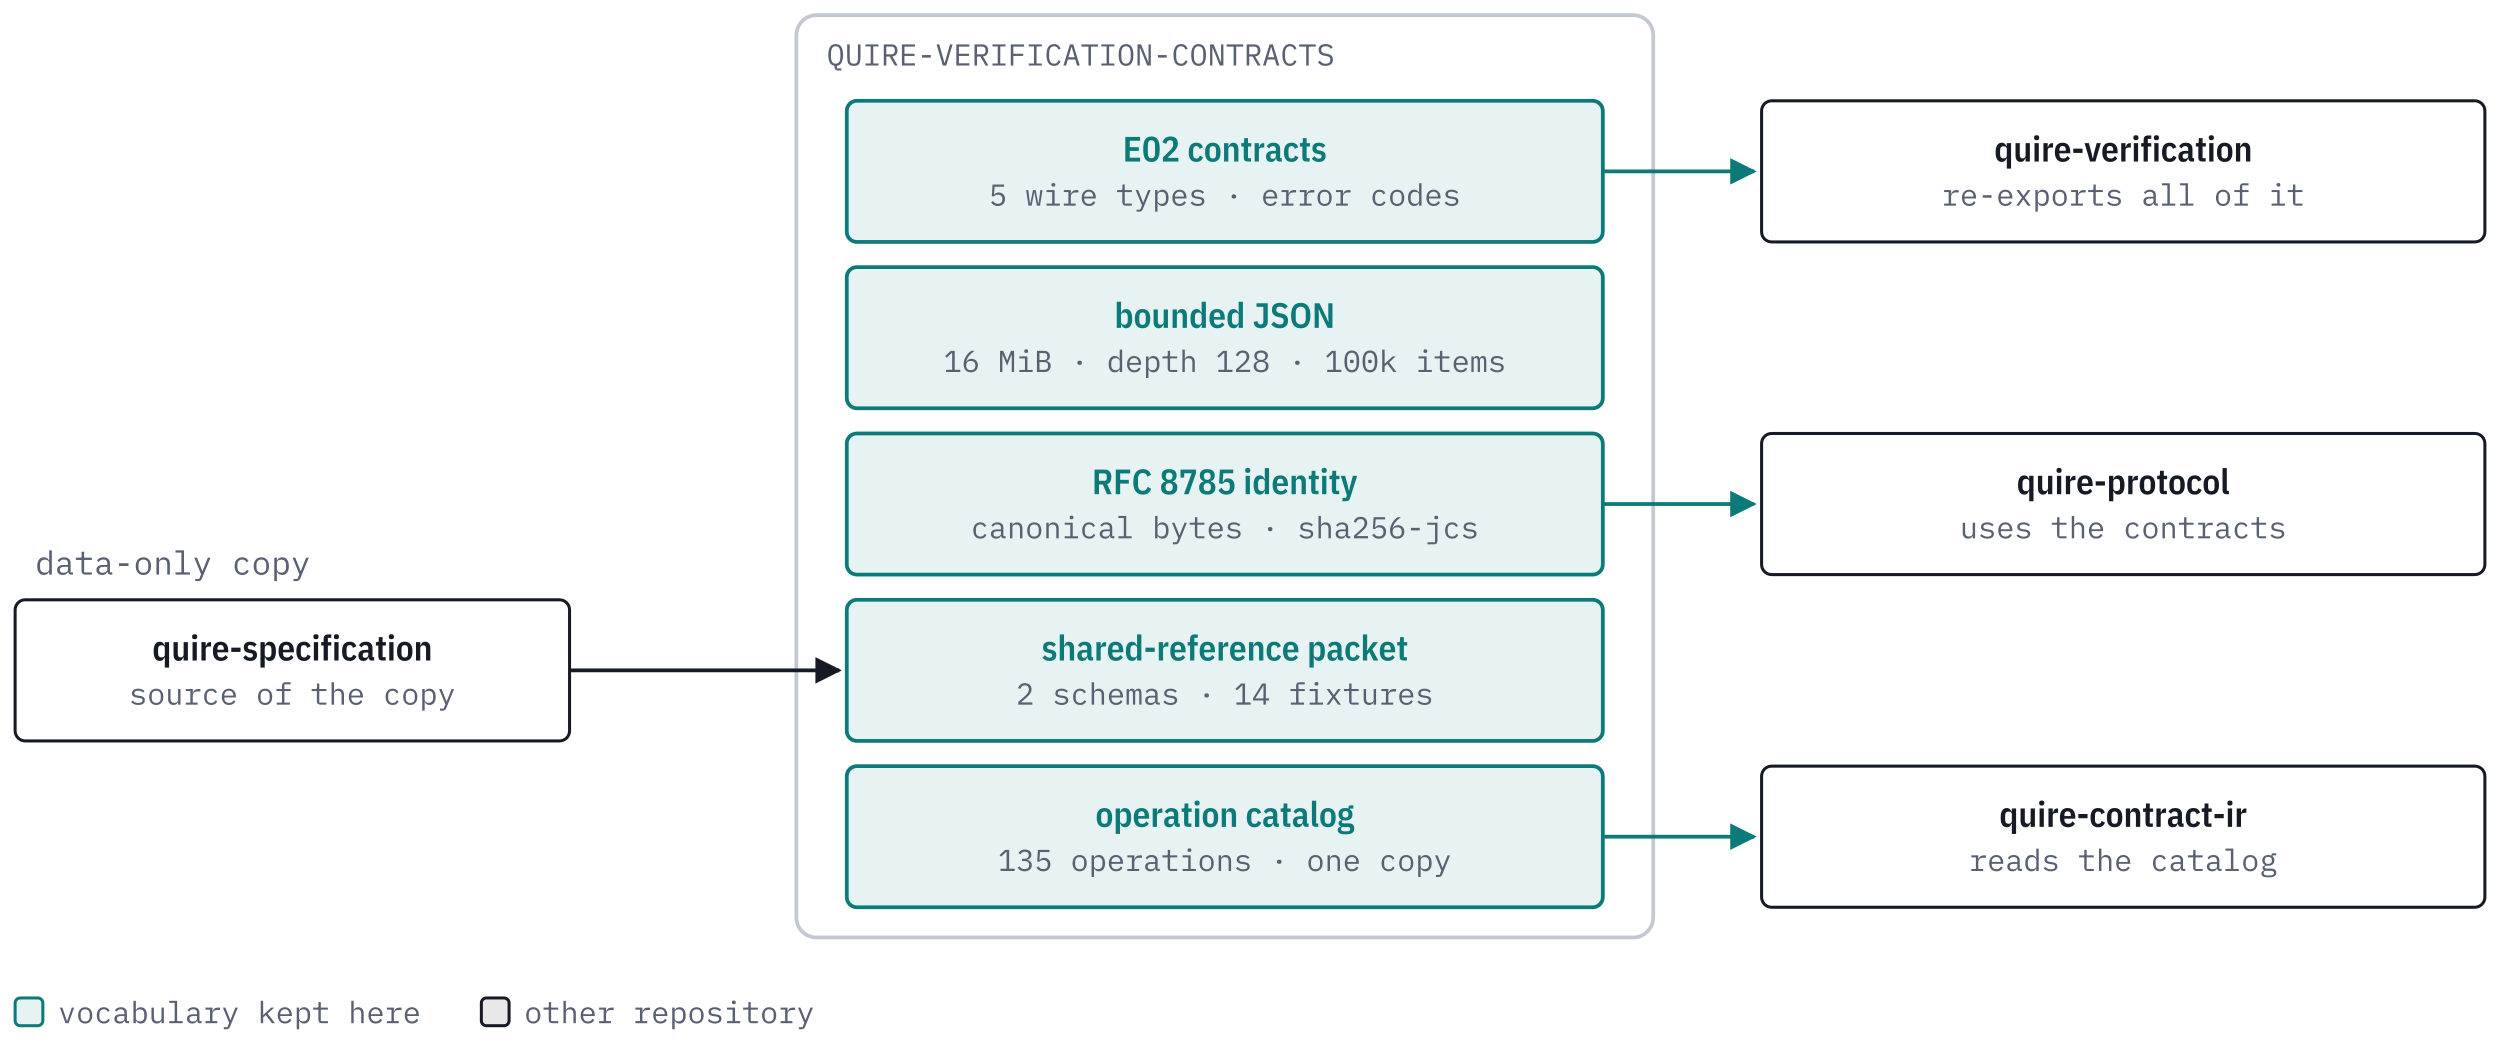
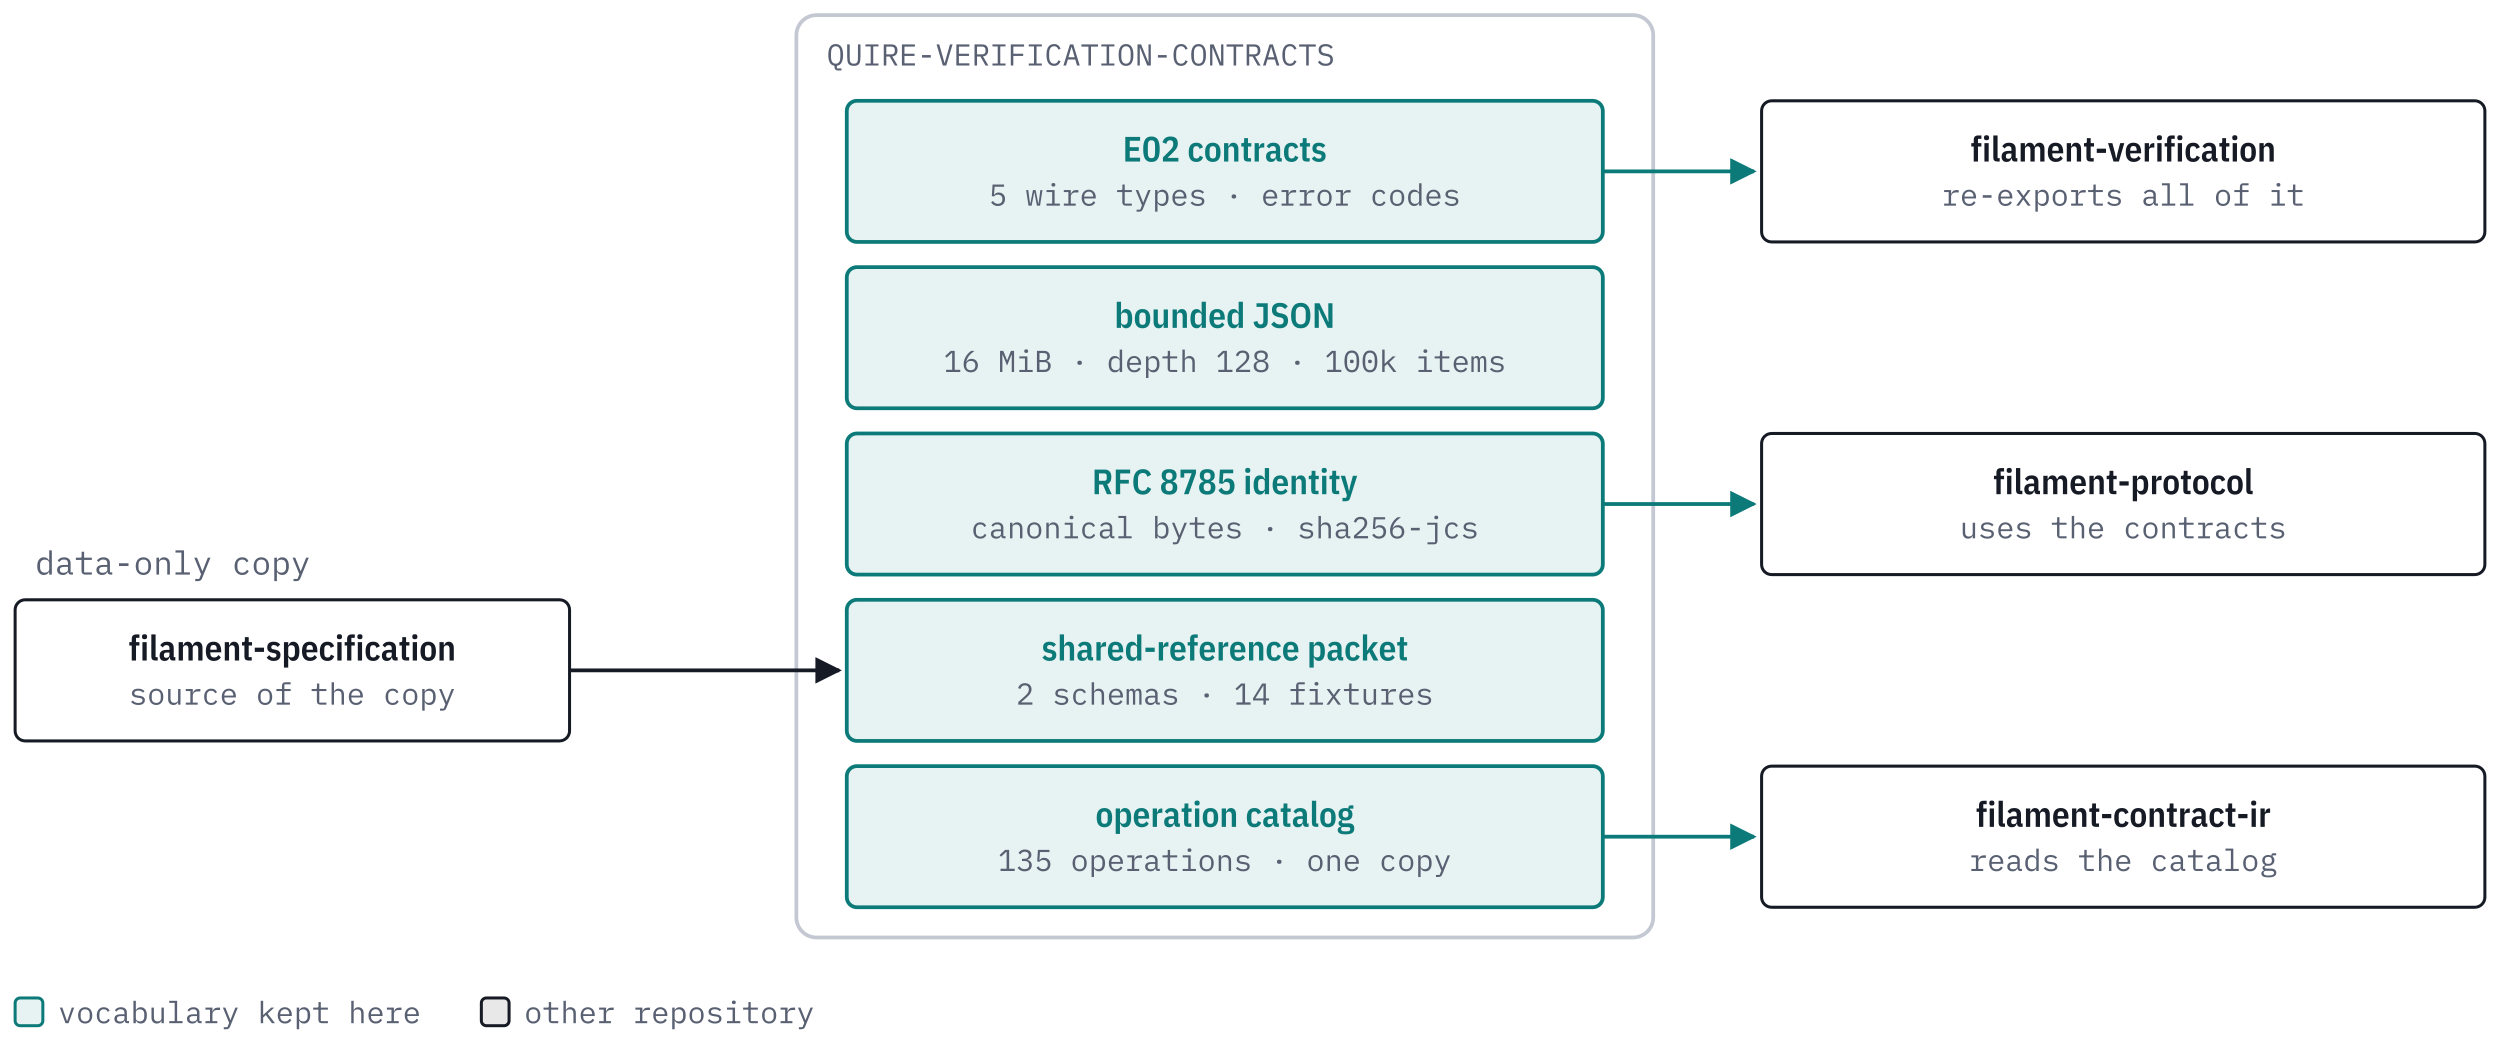
- <svg xmlns="http://www.w3.org/2000/svg" width="992" height="418" viewBox="-6 -6 992 418" role="img" aria-label="quire-verification-contracts owns five shared vocabularies: the five public verification contracts with their error codes, bounded JSON intake, RFC 8785 identity, the shared-reference packet and the checked-operation catalog. The quire-verification re-exports all of it, quire-protocol uses the contracts directly, quire-contract-ir reads the catalog, and the packet is a temporary copy from quire-specification.">
+ <svg xmlns="http://www.w3.org/2000/svg" width="992" height="418" viewBox="-6 -6 992 418" role="img" aria-label="filament-verification-contracts owns five shared vocabularies: the five public verification contracts with their error codes, bounded JSON intake, RFC 8785 identity, the shared-reference packet and the checked-operation catalog. The filament-verification re-exports all of it, filament-protocol uses the contracts directly, filament-contract-ir reads the catalog, and the packet is a temporary copy from filament-specification.">
  <defs>
    <path id="mono_A" d="M481 0 422 199H177L118 0H31L245 698H356L570 0ZM304 609H295L197 272H402Z" />
    <path id="mono_B" d="M88 698H325Q415 698 466 649Q517 600 517 518Q517 455 486 419Q456 383 408 368V365Q467 351 505 312Q543 274 543 201Q543 159 529 122Q515 85 490 58Q464 31 430 16Q395 0 355 0H88ZM330 73Q388 73 421 99Q454 125 454 179V220Q454 273 421 300Q388 326 330 326H172V73ZM316 395Q369 395 399 418Q429 442 429 490V529Q429 577 399 601Q369 625 316 625H172V395Z" />
    <path id="mono_C" d="M323 -12Q195 -12 132 81Q70 174 70 349Q70 524 132 617Q195 710 323 710Q371 710 406 697Q441 684 466 662Q491 640 508 612Q525 585 538 557L466 524Q457 547 445 568Q433 588 416 604Q400 619 378 628Q355 637 323 637Q240 637 200 574Q159 511 159 406V292Q159 187 200 124Q240 61 323 61Q355 61 378 70Q400 79 416 94Q433 110 445 130Q457 151 466 174L538 141Q525 112 508 85Q491 58 466 36Q441 14 406 1Q371 -12 323 -12Z" />
    <path id="mono_E" d="M90 0V698H520V625H174V390H508V317H174V73H520V0Z" />
    <path id="mono_F" d="M90 0V698H530V625H174V390H500V317H174V0Z" />
    <path id="mono_I" d="M84 0V67H258V631H84V698H516V631H342V67H516V0Z" />
    <path id="mono_M" d="M455 350V571H447L300 212L153 571H145V350V0H68V698H176L299 390H305L428 698H532V0H455Z" />
    <path id="mono_N" d="M163 588H156V0H80V698H199L437 110H444V698H520V0H401Z" />
    <path id="mono_O" d="M300 -12Q236 -12 190 12Q144 37 114 83Q84 129 70 196Q56 263 56 349Q56 434 70 502Q84 569 114 615Q144 661 190 686Q236 710 300 710Q364 710 410 686Q456 661 486 615Q516 569 530 502Q544 434 544 349Q544 263 530 196Q516 129 486 83Q456 37 410 12Q364 -12 300 -12ZM300 61Q342 61 371 78Q400 94 419 124Q438 154 446 196Q455 239 455 292V406Q455 458 446 501Q438 544 419 574Q400 604 371 620Q342 637 300 637Q258 637 229 620Q200 604 181 574Q162 544 154 501Q145 458 145 406V292Q145 239 154 196Q162 154 181 124Q200 94 229 78Q258 61 300 61Z" />
    <path id="mono_Q" d="M491 -164H374Q315 -164 288 -131Q260 -98 260 -46V-9Q207 -2 168 26Q130 53 105 98Q80 144 68 208Q56 271 56 349Q56 434 70 502Q84 569 114 615Q144 661 190 686Q236 710 300 710Q364 710 410 686Q456 661 486 615Q516 569 530 502Q544 434 544 349Q544 192 495 98Q446 5 340 -9V-96H491ZM300 61Q342 61 371 78Q400 94 419 124Q438 154 446 196Q455 239 455 292V406Q455 458 446 501Q438 544 419 574Q400 604 371 620Q342 637 300 637Q258 637 229 620Q200 604 181 574Q162 544 154 501Q145 458 145 406V292Q145 239 154 196Q162 154 181 124Q200 94 229 78Q258 61 300 61Z" />
    <path id="mono_R" d="M174 0H90V698H344Q441 698 492 645Q543 592 543 497Q543 412 499 361Q455 310 371 302L549 0H455L285 298H174ZM342 369Q395 369 424 396Q454 422 454 471V523Q454 572 424 598Q395 625 342 625H174V369Z" />
    <path id="mono_S" d="M298 -12Q204 -12 144 22Q84 57 45 111L106 161Q147 110 192 85Q238 60 301 60Q377 60 417 95Q457 130 457 193Q457 244 428 272Q399 301 327 313L249 326Q198 335 164 353Q129 371 108 396Q87 422 78 452Q69 483 69 516Q69 612 132 661Q195 710 302 710Q386 710 444 682Q501 654 536 603L477 552Q448 590 407 614Q366 638 301 638Q230 638 192 608Q154 578 154 518Q154 471 182 442Q211 412 285 399L360 386Q411 377 446 359Q481 341 502 316Q524 291 533 260Q542 229 542 195Q542 98 478 43Q415 -12 298 -12Z" />
    <path id="mono_T" d="M342 625V0H258V625H25V698H575V625Z" />
    <path id="mono_U" d="M164 698V279Q164 228 167 188Q170 148 183 120Q196 91 224 76Q251 61 300 61Q349 61 376 76Q404 91 417 120Q430 148 433 188Q436 228 436 279V698H520V299Q520 221 512 163Q505 105 482 66Q458 27 414 8Q371 -12 300 -12Q229 -12 186 8Q142 27 118 66Q95 105 88 163Q80 221 80 299V698Z" />
    <path id="mono_V" d="M243 0 36 698H125L224 349L299 85H304L379 349L478 698H564L357 0Z" />
    <path id="mono_a" d="M495 0Q448 0 428 24Q408 48 403 84H398Q381 39 344 14Q306 -12 243 -12Q162 -12 114 30Q66 72 66 145Q66 217 118 256Q171 295 288 295H398V346Q398 403 366 432Q334 460 275 460Q223 460 190 440Q157 419 137 384L83 424Q93 444 110 463Q127 482 152 496Q177 511 209 520Q241 528 280 528Q371 528 424 482Q478 436 478 354V70H550V0ZM257 55Q288 55 314 62Q339 70 358 82Q377 95 388 112Q398 130 398 150V235H288Q216 235 183 215Q150 195 150 157V136Q150 96 178 76Q207 55 257 55Z" />
    <path id="mono_b" d="M95 740H175V432H179Q229 528 338 528Q433 528 486 457Q540 386 540 258Q540 130 486 59Q433 -12 338 -12Q229 -12 179 84H175V0H95ZM307 59Q377 59 416 102Q454 144 454 214V302Q454 372 416 414Q377 457 307 457Q280 457 256 450Q232 443 214 430Q196 416 186 396Q175 377 175 351V165Q175 139 186 120Q196 100 214 86Q232 73 256 66Q280 59 307 59Z" />
    <path id="mono_c" d="M318 -12Q262 -12 218 8Q175 27 145 62Q115 97 100 147Q84 197 84 258Q84 319 100 369Q116 419 146 454Q176 490 219 509Q262 528 317 528Q392 528 439 495Q486 462 508 409L444 375Q430 415 398 437Q365 459 317 459Q282 459 254 448Q227 436 208 415Q189 394 180 365Q170 336 170 302V214Q170 180 180 151Q189 122 208 101Q227 80 255 68Q283 57 319 57Q371 57 405 81Q439 105 459 147L516 108Q493 56 444 22Q396 -12 318 -12Z" />
    <path id="mono_d" d="M425 84H421Q371 -12 262 -12Q167 -12 114 59Q60 130 60 258Q60 386 114 457Q167 528 262 528Q371 528 421 432H425V740H505V0H425ZM293 59Q320 59 344 66Q368 73 386 86Q404 100 414 120Q425 139 425 165V351Q425 377 414 396Q404 416 386 430Q368 443 344 450Q320 457 293 457Q223 457 184 414Q146 372 146 302V214Q146 144 184 102Q223 59 293 59Z" />
    <path id="mono_e" d="M309 -12Q253 -12 208 7Q164 26 132 62Q101 97 84 146Q67 196 67 257Q67 319 84 369Q102 419 133 454Q164 490 208 509Q251 528 304 528Q356 528 398 509Q441 490 471 456Q501 423 517 377Q533 331 533 276V238H151V214Q151 180 162 151Q173 122 194 101Q214 80 244 68Q273 57 309 57Q361 57 399 81Q437 105 457 147L516 107Q493 55 440 22Q386 -12 309 -12ZM304 462Q271 462 243 450Q215 438 194 417Q174 396 162 368Q151 339 151 305V298H447V309Q447 343 436 371Q426 399 408 420Q389 440 362 451Q336 462 304 462Z" />
    <path id="mono_eight" d="M300 -12Q239 -12 193 4Q147 19 116 46Q86 73 70 110Q55 147 55 190Q55 262 94 304Q133 346 197 363V371Q141 390 108 432Q76 475 76 535Q76 615 135 662Q194 710 300 710Q406 710 465 662Q524 615 524 535Q524 475 492 432Q459 390 403 371V363Q467 346 506 304Q545 262 545 190Q545 147 530 110Q514 73 483 46Q452 19 406 4Q361 -12 300 -12ZM300 59Q374 59 416 92Q458 125 458 185V207Q458 267 416 300Q375 333 300 333Q225 333 184 300Q142 267 142 207V185Q142 125 184 92Q226 59 300 59ZM300 401Q368 401 404 430Q439 459 439 513V527Q439 581 402 610Q366 639 300 639Q234 639 198 610Q161 581 161 527V513Q161 459 196 430Q232 401 300 401Z" />
    <path id="mono_f" d="M83 68H257V448H73V516H257V622Q257 674 284 707Q312 740 371 740H544V672H337V516H544V448H337V68H521V0H83Z" />
    <path id="mono_five" d="M501 625H189L169 358H176Q202 393 234 414Q266 434 322 434Q368 434 406 420Q445 405 473 377Q501 349 517 310Q533 270 533 219Q533 168 517 126Q501 83 470 52Q439 22 395 5Q351 -12 295 -12Q251 -12 216 -2Q182 8 156 25Q129 42 109 63Q89 84 73 107L136 155Q150 134 164 117Q179 100 198 88Q217 75 241 68Q265 61 297 61Q369 61 408 100Q446 139 446 208V216Q446 285 407 324Q368 363 295 363Q245 363 218 346Q190 329 167 304L96 314L121 698H501Z" />
    <path id="mono_four" d="M378 0V137H34V211L336 698H458V206H562V137H458V0ZM109 206H378V633H374Z" />
    <path id="mono_g" d="M561 -59Q561 -137 496 -174Q431 -212 301 -212Q176 -212 122 -179Q67 -146 67 -84Q67 -42 89 -19Q111 4 151 15V27Q129 38 117 55Q105 72 105 98Q105 138 132 158Q158 178 198 188V192Q150 213 124 254Q97 295 97 350Q97 389 111 422Q125 455 152 478Q178 502 215 515Q252 528 297 528Q355 528 399 507V516Q399 546 413 566Q427 586 461 586H556V516H440V481Q468 457 483 424Q498 391 498 350Q498 311 484 278Q469 245 443 222Q417 198 380 185Q342 172 297 172Q284 172 272 173Q260 174 248 176Q236 174 223 170Q210 165 199 158Q188 150 181 140Q174 130 174 117Q174 94 197 86Q220 79 257 79H371Q471 79 516 42Q561 4 561 -59ZM486 -63Q486 -32 461 -14Q436 5 374 5H195Q143 -16 143 -65Q143 -99 170 -124Q197 -148 260 -148H338Q408 -148 447 -126Q486 -105 486 -63ZM297 234Q357 234 386 262Q414 290 414 336V365Q414 411 386 438Q357 466 297 466Q237 466 209 438Q181 411 181 365V336Q181 290 209 262Q237 234 297 234Z" />
    <path id="mono_h" d="M98 740H178V432H182Q190 451 202 468Q214 486 232 499Q249 512 273 520Q297 528 329 528Q410 528 459 476Q508 425 508 331V0H428V317Q428 388 397 422Q366 457 306 457Q282 457 259 451Q236 445 218 433Q200 421 189 402Q178 383 178 358V0H98Z" />
    <path id="mono_hyphen" d="M155 262V346H445V262Z" />
    <path id="mono_i" d="M332 630Q297 630 283 644Q269 659 269 681V697Q269 719 283 734Q297 748 332 748Q367 748 381 734Q395 719 395 697V681Q395 659 381 644Q367 630 332 630ZM106 68H292V448H106V516H372V68H546V0H106Z" />
    <path id="mono_j" d="M102 -132H352V448H93V516H432V-82Q432 -134 404 -167Q377 -200 318 -200H102ZM392 630Q357 630 343 644Q329 659 329 681V697Q329 719 343 734Q357 748 392 748Q427 748 441 734Q455 719 455 697V681Q455 659 441 644Q427 630 392 630Z" />
    <path id="mono_k" d="M105 740H185V273H189L279 358L451 516H549L335 314L574 0H475L274 268L185 187V0H105Z" />
    <path id="mono_l" d="M80 68H260V672H80V740H340V68H520V0H80Z" />
    <path id="mono_m" d="M54 0V516H128V456H132Q144 486 166 507Q188 528 231 528Q276 528 298 506Q320 483 325 447H328Q342 482 368 505Q394 528 440 528Q503 528 524 484Q546 440 546 358V0H472V345Q472 411 458 436Q445 462 409 462Q377 462 357 442Q337 421 337 379V0H263V345Q263 411 250 436Q236 462 201 462Q169 462 148 442Q128 421 128 379V0Z" />
    <path id="mono_n" d="M98 0V516H178V432H182Q190 451 202 468Q214 486 232 499Q249 512 273 520Q297 528 329 528Q410 528 459 476Q508 425 508 331V0H428V317Q428 388 397 422Q366 457 306 457Q282 457 259 451Q236 445 218 433Q200 421 189 402Q178 383 178 358V0Z" />
    <path id="mono_o" d="M300 -12Q246 -12 202 7Q159 26 128 62Q98 97 82 146Q66 196 66 258Q66 319 82 369Q98 419 128 454Q159 490 202 509Q246 528 300 528Q354 528 398 509Q441 490 472 454Q502 419 518 369Q534 319 534 258Q534 196 518 146Q502 97 472 62Q441 26 398 7Q354 -12 300 -12ZM300 57Q367 57 408 97Q449 137 449 221V295Q449 379 408 419Q367 459 300 459Q233 459 192 419Q151 379 151 295V221Q151 137 192 97Q233 57 300 57Z" />
    <path id="mono_one" d="M85 0V73H285V636H278L102 472L53 525L238 698H369V73H553V0Z" />
    <path id="mono_p" d="M95 516H175V432H179Q229 528 338 528Q433 528 486 457Q540 386 540 258Q540 130 486 59Q433 -12 338 -12Q229 -12 179 84H175V-200H95ZM307 59Q377 59 416 102Q454 144 454 214V302Q454 372 416 414Q377 457 307 457Q280 457 256 450Q232 443 214 430Q196 416 186 396Q175 377 175 351V165Q175 139 186 120Q196 100 214 86Q232 73 256 66Q280 59 307 59Z" />
    <path id="mono_periodcentered" d="M300 235Q259 235 242 252Q226 269 226 295V313Q226 339 242 356Q259 373 300 373Q341 373 358 356Q374 339 374 313V295Q374 269 358 252Q341 235 300 235Z" />
    <path id="mono_r" d="M77 68H228V448H77V516H308V386H313Q329 447 374 482Q418 516 487 516H559V436H462Q393 436 350 396Q308 356 308 291V68H469V0H77Z" />
    <path id="mono_s" d="M306 -12Q225 -12 166 16Q108 43 67 89L121 136Q158 97 202 76Q246 55 308 55Q368 55 406 76Q445 98 445 144Q445 164 438 178Q430 191 417 199Q404 207 388 212Q372 216 354 219L273 231Q246 235 214 242Q183 249 157 264Q131 280 114 306Q96 332 96 374Q96 413 112 442Q127 470 155 490Q183 509 221 518Q259 528 304 528Q374 528 426 506Q477 484 514 445L462 396Q453 407 440 418Q426 430 406 440Q387 449 361 455Q335 461 301 461Q240 461 208 440Q175 419 175 379Q175 359 182 346Q190 332 203 324Q216 316 232 312Q249 307 266 304L347 292Q375 288 406 281Q437 274 463 258Q489 243 506 217Q524 191 524 149Q524 72 464 30Q405 -12 306 -12Z" />
    <path id="mono_six" d="M301 -12Q246 -12 202 6Q158 25 128 60Q97 94 80 144Q64 194 64 256Q64 334 88 402Q111 471 148 528Q184 584 229 628Q274 671 317 698H425Q368 657 324 618Q279 579 245 536Q211 494 188 446Q165 397 150 336L155 334Q180 377 221 406Q262 434 327 434Q373 434 411 419Q449 404 477 376Q505 348 520 308Q536 268 536 219Q536 168 519 126Q502 83 472 52Q441 22 398 5Q354 -12 301 -12ZM300 59Q372 59 412 98Q451 137 451 208V216Q451 287 412 326Q372 365 300 365Q228 365 188 326Q149 287 149 216V208Q149 137 188 98Q228 59 300 59Z" />
    <path id="mono_t" d="M325 0Q266 0 238 33Q211 66 211 118V448H39V516H167Q193 516 204 526Q214 537 214 563V698H291V516H526V448H291V68H526V0Z" />
    <path id="mono_three" d="M270 402Q343 402 380 434Q416 467 416 518V525Q416 581 380 609Q345 637 288 637Q232 637 198 612Q163 588 141 548L78 596Q91 617 110 638Q129 658 154 674Q180 690 214 700Q247 710 290 710Q335 710 374 698Q413 687 442 664Q471 642 488 609Q504 576 504 534Q504 500 494 473Q483 446 464 426Q446 406 421 392Q396 378 368 371V367Q397 361 424 348Q451 334 472 312Q493 291 506 260Q518 230 518 191Q518 146 500 108Q483 71 452 44Q420 18 376 3Q331 -12 277 -12Q231 -12 196 -2Q160 8 132 25Q105 42 84 63Q64 84 48 107L111 155Q125 134 140 117Q155 100 174 88Q194 75 219 68Q244 61 277 61Q351 61 390 95Q430 129 430 192V200Q430 262 392 296Q353 330 276 330H193V402Z" />
    <path id="mono_two" d="M537 0H71V86L304 296Q355 342 388 390Q421 439 421 493V505Q421 568 388 602Q355 637 290 637Q226 637 192 604Q157 572 140 518L65 546Q75 577 92 606Q110 636 137 659Q164 682 202 696Q241 710 292 710Q344 710 384 695Q425 680 452 653Q480 626 494 589Q509 552 509 508Q509 468 498 433Q486 398 466 366Q445 334 416 304Q388 273 353 243L158 73H537Z" />
    <path id="mono_u" d="M422 84H418Q410 65 398 48Q386 30 368 17Q351 4 327 -4Q303 -12 271 -12Q190 -12 141 40Q92 91 92 185V516H172V199Q172 128 203 94Q234 59 294 59Q318 59 341 65Q364 71 382 83Q400 95 411 114Q422 132 422 158V516H502V0H422Z" />
    <path id="mono_v" d="M249 0 64 516H145L219 300L299 67H303L383 300L457 516H536L351 0Z" />
    <path id="mono_w" d="M30 516H101L160 70H169L257 516H345L433 70H442L501 516H570L491 0H387L305 432H297L213 0H109Z" />
    <path id="mono_x" d="M61 0 253 262 66 516H162L240 407L302 321H306L366 407L443 516H535L346 263L540 0H444L357 121L298 203H294L237 121L153 0Z" />
    <path id="mono_y" d="M467 516H547L291 -113Q282 -135 271 -152Q260 -168 245 -178Q230 -189 209 -194Q188 -200 159 -200H83V-132H203L261 10L53 516H135L222 300L299 104H303L380 300Z" />
    <path id="mono_zero" d="M300 -12Q236 -12 190 12Q144 37 114 83Q84 129 70 196Q56 263 56 349Q56 434 70 502Q84 569 114 615Q144 661 190 686Q236 710 300 710Q364 710 410 686Q456 661 486 615Q516 569 530 502Q544 434 544 349Q544 263 530 196Q516 129 486 83Q456 37 410 12Q364 -12 300 -12ZM300 61Q342 61 372 78Q402 94 420 124Q439 154 448 196Q457 239 457 292V406Q457 458 448 501Q439 544 420 574Q402 604 372 620Q342 637 300 637Q258 637 228 620Q198 604 180 574Q161 544 152 501Q143 458 143 406V292Q143 239 152 196Q161 154 180 124Q198 94 228 78Q258 61 300 61ZM300 290Q265 290 252 304Q238 318 238 338V360Q238 380 252 394Q265 408 300 408Q335 408 348 394Q362 380 362 360V338Q362 318 348 304Q335 290 300 290Z" />
    <path id="title_C" d="M319 -12Q257 -12 207 8Q157 27 122 70Q86 113 66 181Q47 249 47 345Q47 442 66 511Q86 580 122 624Q157 668 207 689Q257 710 319 710Q365 710 401 700Q437 690 465 670Q493 651 514 621Q535 591 552 551L446 495Q430 552 401 577Q372 602 319 602Q253 602 216 559Q180 516 180 436V262Q180 182 216 139Q253 96 319 96Q372 96 404 123Q435 150 453 210L555 150Q538 111 516 81Q494 51 466 30Q437 10 401 -1Q365 -12 319 -12Z" />
    <path id="title_E" d="M73 0V698H492V589H198V407H455V301H198V109H492V0Z" />
    <path id="title_F" d="M73 0V698H481V589H198V407H443V301H198V0Z" />
    <path id="title_J" d="M426 698V180Q426 89 374 38Q321 -12 224 -12Q132 -12 84 36Q37 83 23 169L136 193Q144 142 164 119Q184 96 223 96Q260 96 280 118Q301 140 301 191V595H107V698Z" />
    <path id="title_N" d="M246 397 197 518H183L191 393V0H73V698H212L405 301L454 180H468L460 305V698H578V0H439Z" />
    <path id="title_O" d="M321 -12Q258 -12 208 8Q157 29 122 72Q86 116 66 184Q47 253 47 349Q47 445 66 514Q86 582 122 626Q157 669 208 690Q258 710 321 710Q384 710 434 690Q485 669 520 626Q556 582 576 514Q595 445 595 349Q595 253 576 184Q556 116 520 72Q485 29 434 8Q384 -12 321 -12ZM321 98Q389 98 426 140Q463 183 463 262V436Q463 515 426 558Q389 600 321 600Q253 600 216 558Q179 515 179 436V262Q179 183 216 140Q253 98 321 98Z" />
    <path id="title_R" d="M198 0H73V698H362Q454 698 502 642Q549 586 549 486Q549 407 519 356Q489 304 431 285L558 0H423L308 275H198ZM349 379Q381 379 400 396Q418 413 418 453V515Q418 555 400 572Q381 589 349 589H198V379Z" />
    <path id="title_S" d="M269 -12Q191 -12 132 16Q72 45 29 101L111 180Q141 139 181 118Q221 96 271 96Q383 96 383 198Q383 240 363 262Q343 284 297 294L236 306Q141 326 96 374Q51 422 51 508Q51 608 110 659Q170 710 280 710Q355 710 408 686Q462 661 500 609L418 532Q392 567 359 584Q326 602 278 602Q225 602 200 581Q175 560 175 513Q175 474 194 453Q214 432 258 422L319 409Q370 398 406 382Q441 366 464 342Q486 318 496 286Q507 253 507 209Q507 101 446 44Q384 -12 269 -12Z" />
    <path id="title_a" d="M406 0Q325 0 321 89H309Q299 41 264 14Q229 -12 177 -12Q105 -12 69 28Q33 68 33 140Q33 222 84 262Q135 302 231 302H312V347Q312 393 292 415Q273 437 228 437Q191 437 166 420Q141 402 122 370L51 434Q80 479 124 506Q169 534 238 534Q433 534 433 350V97H479V0ZM223 77Q260 77 286 98Q312 120 312 158V227H239Q155 227 155 162V140Q155 107 173 92Q191 77 223 77Z" />
    <path id="title_b" d="M66 740H187V436H201Q212 480 246 507Q279 534 324 534Q416 534 460 464Q504 395 504 261Q504 127 460 58Q416 -12 324 -12Q279 -12 246 15Q212 42 201 86H187V0H66ZM278 88Q325 88 351 117Q377 146 377 199V323Q377 376 351 405Q325 434 278 434Q237 434 212 414Q187 393 187 356V166Q187 129 212 108Q237 88 278 88Z" />
    <path id="title_c" d="M251 -12Q145 -12 90 54Q34 120 34 261Q34 402 90 468Q145 534 251 534Q328 534 374 499Q419 464 439 403L340 359Q332 397 312 416Q291 436 251 436Q161 436 161 328V194Q161 86 251 86Q293 86 315 106Q337 126 348 168L442 123Q396 -12 251 -12Z" />
    <path id="title_d" d="M357 86H343Q332 42 298 15Q265 -12 220 -12Q128 -12 84 58Q40 127 40 261Q40 395 84 464Q128 534 220 534Q265 534 298 507Q332 480 343 436H357V740H478V0H357ZM266 88Q307 88 332 108Q357 129 357 166V356Q357 393 332 414Q307 434 266 434Q219 434 193 405Q167 376 167 323V199Q167 146 193 117Q219 88 266 88Z" />
    <path id="title_e" d="M263 -12Q212 -12 170 4Q127 21 97 54Q67 88 50 140Q34 191 34 261Q34 402 90 468Q147 534 252 534Q357 534 414 468Q470 402 470 261V232H161V198Q161 146 190 116Q219 86 270 86Q313 86 342 104Q372 123 393 158L459 89Q430 43 381 16Q332 -12 263 -12ZM252 441Q161 441 161 333V307H343V333Q343 441 252 441Z" />
    <path id="title_eight" d="M270 -12Q155 -12 97 42Q39 97 39 191Q39 263 74 304Q108 346 165 357V371Q117 384 88 424Q58 465 58 530Q58 617 110 664Q163 710 270 710Q377 710 430 664Q482 617 482 530Q482 465 452 424Q423 384 375 371V357Q432 346 466 304Q501 263 501 191Q501 97 443 42Q385 -12 270 -12ZM270 86Q320 86 346 112Q372 137 372 185V215Q372 263 346 288Q320 314 270 314Q220 314 194 288Q168 263 168 215V185Q168 137 194 112Q220 86 270 86ZM270 408Q317 408 341 432Q365 456 365 498V522Q365 564 341 588Q317 612 270 612Q223 612 199 588Q175 564 175 522V498Q175 456 199 432Q223 408 270 408Z" />
    <path id="title_f" d="M91 425H22V522H91V603Q91 674 122 707Q154 740 220 740H308V643H212V522H308V425H212V0H91Z" />
    <path id="title_five" d="M466 593H185L169 348H184Q196 393 228 420Q261 448 315 448Q401 448 452 395Q503 342 503 229Q503 113 444 50Q384 -12 267 -12Q192 -12 136 20Q79 53 47 116L137 186Q158 142 191 116Q224 91 269 91Q319 91 346 118Q372 145 372 202V236Q372 293 346 320Q319 347 269 347Q206 347 171 293L65 307L89 698H466Z" />
    <path id="title_g" d="M493 -46Q493 -87 480 -118Q468 -149 439 -170Q410 -191 362 -202Q314 -212 244 -212Q182 -212 140 -204Q98 -195 72 -179Q46 -163 35 -140Q24 -117 24 -88Q24 -48 46 -25Q68 -2 109 4V23Q77 31 62 53Q46 75 46 107Q46 139 68 160Q90 182 132 190V203Q47 245 47 357Q47 442 95 488Q143 534 244 534Q289 534 326 520V539Q326 610 394 610H467V516H366V496Q403 478 422 442Q441 407 441 357Q441 272 394 226Q346 181 244 181Q203 181 168 189Q154 183 147 170Q140 157 140 141Q140 121 153 111Q166 101 196 101H329Q418 101 456 63Q493 25 493 -46ZM380 -60Q380 -33 362 -19Q344 -5 302 -5H141Q119 -24 119 -61Q119 -93 140 -110Q162 -127 216 -127H275Q332 -127 356 -110Q380 -94 380 -60ZM244 264Q327 264 327 346V369Q327 451 244 451Q161 451 161 369V346Q161 264 244 264Z" />
    <path id="title_h" d="M66 740H187V435H201Q232 534 326 534Q396 534 434 486Q472 439 472 351V0H351V330Q351 432 275 432Q238 432 212 410Q187 389 187 350V0H66Z" />
    <path id="title_hyphen" d="M50 245V365H312V245Z" />
    <path id="title_i" d="M126 604Q88 604 71 620Q54 637 54 665V685Q54 713 71 730Q88 746 126 746Q164 746 181 730Q198 713 198 685V665Q198 637 181 620Q164 604 126 604ZM66 522H187V0H66Z" />
    <path id="title_k" d="M66 740H187V395L179 287H193L254 383L358 522H495L332 317L504 0H368L248 239L187 163V0H66Z" />
    <path id="title_l" d="M184 0Q121 0 94 28Q66 56 66 116V740H187V97H247V0Z" />
+     <path id="title_m" d="M66 0V522H187V435H201Q232 534 324 534Q422 534 451 431H463Q480 484 516 509Q551 534 602 534Q668 534 705 486Q742 439 742 351V0H621V330Q621 432 548 432Q513 432 488 410Q464 389 464 350V0H343V330Q343 384 325 408Q307 432 271 432Q236 432 212 410Q187 389 187 350V0Z" />
    <path id="title_n" d="M66 0V522H187V435H201Q232 534 326 534Q396 534 434 486Q472 439 472 351V0H351V330Q351 432 275 432Q238 432 212 410Q187 389 187 350V0Z" />
    <path id="title_o" d="M253 -12Q149 -12 92 54Q34 120 34 261Q34 402 92 468Q149 534 253 534Q357 534 414 468Q472 402 472 261Q472 120 414 54Q357 -12 253 -12ZM253 86Q345 86 345 194V328Q345 436 253 436Q161 436 161 328V194Q161 86 253 86Z" />
    <path id="title_p" d="M66 522H187V436H201Q212 480 246 507Q279 534 324 534Q416 534 460 464Q504 395 504 261Q504 127 460 58Q416 -12 324 -12Q279 -12 246 15Q212 42 201 86H187V-200H66ZM278 88Q325 88 351 117Q377 146 377 199V323Q377 376 351 405Q325 434 278 434Q237 434 212 414Q187 393 187 356V166Q187 129 212 108Q237 88 278 88Z" />
-     <path id="title_q" d="M357 86H343Q332 42 298 15Q265 -12 220 -12Q128 -12 84 58Q40 127 40 261Q40 395 84 464Q128 534 220 534Q265 534 298 507Q332 480 343 436H357V522H478V-200H357ZM266 88Q307 88 332 108Q357 129 357 166V356Q357 393 332 414Q307 434 266 434Q219 434 193 405Q167 376 167 323V199Q167 146 193 117Q219 88 266 88Z" />
    <path id="title_r" d="M66 0V522H187V415H201Q210 467 238 494Q267 522 313 522H339V398H299Q242 398 214 380Q187 362 187 317V0Z" />
    <path id="title_s" d="M224 -12Q159 -12 110 12Q61 35 24 82L98 154Q123 119 154 101Q185 83 226 83Q302 83 302 147Q302 172 290 186Q277 201 247 206L198 215Q116 230 79 266Q42 302 42 371Q42 453 90 494Q138 534 226 534Q287 534 332 514Q376 494 409 455L338 384Q318 409 290 424Q261 439 226 439Q156 439 156 376Q156 350 170 336Q184 323 214 318L264 309Q346 294 382 258Q417 223 417 159Q417 78 367 33Q317 -12 224 -12Z" />
    <path id="title_seven" d="M150 0 368 594H157V470H52V698H490V591L281 0Z" />
    <path id="title_t" d="M210 0Q147 0 119 28Q91 56 91 117V425H22V522H58Q84 522 94 534Q103 546 103 572V664H212V522H306V425H212V97H298V0Z" />
    <path id="title_two" d="M493 0H55V116L252 313Q304 364 326 403Q347 442 347 484V514Q347 557 324 580Q301 604 258 604Q172 604 151 500L43 542Q66 625 123 668Q180 710 268 710Q324 710 364 696Q404 683 430 658Q455 632 466 594Q478 557 478 510Q478 475 471 446Q464 416 448 386Q431 356 403 324Q375 291 333 249L188 105H493Z" />
    <path id="title_u" d="M346 88H332Q302 -12 205 -12Q135 -12 98 36Q60 83 60 172V522H181V192Q181 89 257 89Q294 89 320 111Q346 133 346 172V522H467V0H346Z" />
    <path id="title_v" d="M162 0 8 522H130L205 244L234 103H248L277 244L352 522H469L315 0Z" />
    <path id="title_y" d="M353 522H474L275 -109Q258 -162 227 -181Q196 -200 140 -200H58V-103H161L182 -29L8 522H131L209 240L237 103H249L277 241Z" />
    <path id="title_zero" d="M270 -12Q209 -12 165 8Q121 29 92 72Q64 116 50 184Q36 253 36 349Q36 445 50 514Q64 582 92 626Q121 669 165 690Q209 710 270 710Q331 710 375 690Q419 669 448 626Q476 582 490 514Q504 445 504 349Q504 253 490 184Q476 116 448 72Q419 29 375 8Q331 -12 270 -12ZM270 95Q327 95 350 132Q372 168 372 251V447Q372 530 350 566Q327 603 270 603Q213 603 190 566Q168 530 168 447V251Q168 168 190 132Q213 95 270 95Z" />
    <marker id="ah-ink" viewBox="0 0 10 10" refX="9" refY="5" markerWidth="7" markerHeight="7" orient="auto-start-reverse">
      <path d="M0,0 L10,5 L0,10 z" fill="#161a24" />
    </marker>
    <marker id="ah-model" viewBox="0 0 10 10" refX="9" refY="5" markerWidth="7" markerHeight="7" orient="auto-start-reverse">
      <path d="M0,0 L10,5 L0,10 z" fill="#0b7a78" />
    </marker>
  </defs>
  <rect x="310" y="0" width="340" height="366" rx="8" stroke="#c3c8d2" stroke-width="1.5" fill="none" />
  <g fill="#586072" transform="translate(322,20) scale(0.012,-0.012)">
    <use href="#mono_Q" x="0" />
    <use href="#mono_U" x="600" />
    <use href="#mono_I" x="1200" />
    <use href="#mono_R" x="1800" />
    <use href="#mono_E" x="2400" />
    <use href="#mono_hyphen" x="3000" />
    <use href="#mono_V" x="3600" />
    <use href="#mono_E" x="4200" />
    <use href="#mono_R" x="4800" />
    <use href="#mono_I" x="5400" />
    <use href="#mono_F" x="6000" />
    <use href="#mono_I" x="6600" />
    <use href="#mono_C" x="7200" />
    <use href="#mono_A" x="7800" />
    <use href="#mono_T" x="8400" />
    <use href="#mono_I" x="9000" />
    <use href="#mono_O" x="9600" />
    <use href="#mono_N" x="10200" />
    <use href="#mono_hyphen" x="10800" />
    <use href="#mono_C" x="11400" />
    <use href="#mono_O" x="12000" />
    <use href="#mono_N" x="12600" />
    <use href="#mono_T" x="13200" />
    <use href="#mono_R" x="13800" />
    <use href="#mono_A" x="14400" />
    <use href="#mono_C" x="15000" />
    <use href="#mono_T" x="15600" />
    <use href="#mono_S" x="16200" />
  </g>
  <rect x="330" y="34" width="300" height="56" rx="4" stroke="#0b7a78" stroke-width="1.5" fill="#0b7a78" fill-opacity="0.1" />
  <g fill="#0b7a78" transform="translate(439.5,58.1) scale(0.014,-0.014)">
    <use href="#title_E" x="0" />
    <use href="#title_zero" x="544" />
    <use href="#title_two" x="1084" />
    <use href="#title_c" x="1836" />
    <use href="#title_o" x="2300" />
    <use href="#title_n" x="2806" />
    <use href="#title_t" x="3338" />
    <use href="#title_r" x="3672" />
    <use href="#title_a" x="4029" />
    <use href="#title_c" x="4536" />
    <use href="#title_t" x="5000" />
    <use href="#title_s" x="5334" />
  </g>
  <g fill="#586072" transform="translate(386.4,75.6) scale(0.012,-0.012)">
    <use href="#mono_five" x="0" />
    <use href="#mono_w" x="1200" />
    <use href="#mono_i" x="1800" />
    <use href="#mono_r" x="2400" />
    <use href="#mono_e" x="3000" />
    <use href="#mono_t" x="4200" />
    <use href="#mono_y" x="4800" />
    <use href="#mono_p" x="5400" />
    <use href="#mono_e" x="6000" />
    <use href="#mono_s" x="6600" />
    <use href="#mono_periodcentered" x="7800" />
    <use href="#mono_e" x="9000" />
    <use href="#mono_r" x="9600" />
    <use href="#mono_r" x="10200" />
    <use href="#mono_o" x="10800" />
    <use href="#mono_r" x="11400" />
    <use href="#mono_c" x="12600" />
    <use href="#mono_o" x="13200" />
    <use href="#mono_d" x="13800" />
    <use href="#mono_e" x="14400" />
    <use href="#mono_s" x="15000" />
  </g>
  <rect x="330" y="100" width="300" height="56" rx="4" stroke="#0b7a78" stroke-width="1.5" fill="#0b7a78" fill-opacity="0.1" />
  <g fill="#0b7a78" transform="translate(436.2,124.1) scale(0.014,-0.014)">
    <use href="#title_b" x="0" />
    <use href="#title_o" x="544" />
    <use href="#title_u" x="1050" />
    <use href="#title_n" x="1583" />
    <use href="#title_d" x="2115" />
    <use href="#title_e" x="2659" />
    <use href="#title_d" x="3164" />
    <use href="#title_J" x="3920" />
    <use href="#title_S" x="4414" />
    <use href="#title_O" x="4960" />
    <use href="#title_N" x="5602" />
  </g>
  <g fill="#586072" transform="translate(368.4,141.6) scale(0.012,-0.012)">
    <use href="#mono_one" x="0" />
    <use href="#mono_six" x="600" />
    <use href="#mono_M" x="1800" />
    <use href="#mono_i" x="2400" />
    <use href="#mono_B" x="3000" />
    <use href="#mono_periodcentered" x="4200" />
    <use href="#mono_d" x="5400" />
    <use href="#mono_e" x="6000" />
    <use href="#mono_p" x="6600" />
    <use href="#mono_t" x="7200" />
    <use href="#mono_h" x="7800" />
    <use href="#mono_one" x="9000" />
    <use href="#mono_two" x="9600" />
    <use href="#mono_eight" x="10200" />
    <use href="#mono_periodcentered" x="11400" />
    <use href="#mono_one" x="12600" />
    <use href="#mono_zero" x="13200" />
    <use href="#mono_zero" x="13800" />
    <use href="#mono_k" x="14400" />
    <use href="#mono_i" x="15600" />
    <use href="#mono_t" x="16200" />
    <use href="#mono_e" x="16800" />
    <use href="#mono_m" x="17400" />
    <use href="#mono_s" x="18000" />
  </g>
  <rect x="330" y="166" width="300" height="56" rx="4" stroke="#0b7a78" stroke-width="1.5" fill="#0b7a78" fill-opacity="0.1" />
  <g fill="#0b7a78" transform="translate(427.3,190.1) scale(0.014,-0.014)">
    <use href="#title_R" x="0" />
    <use href="#title_F" x="601" />
    <use href="#title_C" x="1124" />
    <use href="#title_eight" x="1917" />
    <use href="#title_seven" x="2457" />
    <use href="#title_eight" x="2997" />
    <use href="#title_five" x="3537" />
    <use href="#title_i" x="4289" />
    <use href="#title_d" x="4541" />
    <use href="#title_e" x="5085" />
    <use href="#title_n" x="5590" />
    <use href="#title_t" x="6122" />
    <use href="#title_i" x="6456" />
    <use href="#title_t" x="6708" />
    <use href="#title_y" x="7042" />
  </g>
  <g fill="#586072" transform="translate(379.2,207.6) scale(0.012,-0.012)">
    <use href="#mono_c" x="0" />
    <use href="#mono_a" x="600" />
    <use href="#mono_n" x="1200" />
    <use href="#mono_o" x="1800" />
    <use href="#mono_n" x="2400" />
    <use href="#mono_i" x="3000" />
    <use href="#mono_c" x="3600" />
    <use href="#mono_a" x="4200" />
    <use href="#mono_l" x="4800" />
    <use href="#mono_b" x="6000" />
    <use href="#mono_y" x="6600" />
    <use href="#mono_t" x="7200" />
    <use href="#mono_e" x="7800" />
    <use href="#mono_s" x="8400" />
    <use href="#mono_periodcentered" x="9600" />
    <use href="#mono_s" x="10800" />
    <use href="#mono_h" x="11400" />
    <use href="#mono_a" x="12000" />
    <use href="#mono_two" x="12600" />
    <use href="#mono_five" x="13200" />
    <use href="#mono_six" x="13800" />
    <use href="#mono_hyphen" x="14400" />
    <use href="#mono_j" x="15000" />
    <use href="#mono_c" x="15600" />
    <use href="#mono_s" x="16200" />
  </g>
  <rect x="330" y="232" width="300" height="56" rx="4" stroke="#0b7a78" stroke-width="1.5" fill="#0b7a78" fill-opacity="0.1" />
  <g fill="#0b7a78" transform="translate(407.3,256.1) scale(0.014,-0.014)">
    <use href="#title_s" x="0" />
    <use href="#title_h" x="449" />
    <use href="#title_a" x="981" />
    <use href="#title_r" x="1488" />
    <use href="#title_e" x="1845" />
    <use href="#title_d" x="2350" />
    <use href="#title_hyphen" x="2894" />
    <use href="#title_r" x="3256" />
    <use href="#title_e" x="3613" />
    <use href="#title_f" x="4118" />
    <use href="#title_e" x="4446" />
    <use href="#title_r" x="4951" />
    <use href="#title_e" x="5308" />
    <use href="#title_n" x="5813" />
    <use href="#title_c" x="6345" />
    <use href="#title_e" x="6809" />
    <use href="#title_p" x="7526" />
    <use href="#title_a" x="8070" />
    <use href="#title_c" x="8577" />
    <use href="#title_k" x="9041" />
    <use href="#title_e" x="9552" />
    <use href="#title_t" x="10057" />
  </g>
  <g fill="#586072" transform="translate(397.2,273.6) scale(0.012,-0.012)">
    <use href="#mono_two" x="0" />
    <use href="#mono_s" x="1200" />
    <use href="#mono_c" x="1800" />
    <use href="#mono_h" x="2400" />
    <use href="#mono_e" x="3000" />
    <use href="#mono_m" x="3600" />
    <use href="#mono_a" x="4200" />
    <use href="#mono_s" x="4800" />
    <use href="#mono_periodcentered" x="6000" />
    <use href="#mono_one" x="7200" />
    <use href="#mono_four" x="7800" />
    <use href="#mono_f" x="9000" />
    <use href="#mono_i" x="9600" />
    <use href="#mono_x" x="10200" />
    <use href="#mono_t" x="10800" />
    <use href="#mono_u" x="11400" />
    <use href="#mono_r" x="12000" />
    <use href="#mono_e" x="12600" />
    <use href="#mono_s" x="13200" />
  </g>
  <rect x="330" y="298" width="300" height="56" rx="4" stroke="#0b7a78" stroke-width="1.5" fill="#0b7a78" fill-opacity="0.1" />
  <g fill="#0b7a78" transform="translate(428.7,322.1) scale(0.014,-0.014)">
    <use href="#title_o" x="0" />
    <use href="#title_p" x="506" />
    <use href="#title_e" x="1050" />
    <use href="#title_r" x="1555" />
    <use href="#title_a" x="1912" />
    <use href="#title_t" x="2419" />
    <use href="#title_i" x="2753" />
    <use href="#title_o" x="3005" />
    <use href="#title_n" x="3511" />
    <use href="#title_c" x="4255" />
    <use href="#title_a" x="4719" />
    <use href="#title_t" x="5226" />
    <use href="#title_a" x="5560" />
    <use href="#title_l" x="6067" />
    <use href="#title_o" x="6335" />
    <use href="#title_g" x="6841" />
  </g>
  <g fill="#586072" transform="translate(390,339.6) scale(0.012,-0.012)">
    <use href="#mono_one" x="0" />
    <use href="#mono_three" x="600" />
    <use href="#mono_five" x="1200" />
    <use href="#mono_o" x="2400" />
    <use href="#mono_p" x="3000" />
    <use href="#mono_e" x="3600" />
    <use href="#mono_r" x="4200" />
    <use href="#mono_a" x="4800" />
    <use href="#mono_t" x="5400" />
    <use href="#mono_i" x="6000" />
    <use href="#mono_o" x="6600" />
    <use href="#mono_n" x="7200" />
    <use href="#mono_s" x="7800" />
    <use href="#mono_periodcentered" x="9000" />
    <use href="#mono_o" x="10200" />
    <use href="#mono_n" x="10800" />
    <use href="#mono_e" x="11400" />
    <use href="#mono_c" x="12600" />
    <use href="#mono_o" x="13200" />
    <use href="#mono_p" x="13800" />
    <use href="#mono_y" x="14400" />
  </g>
  <rect x="0" y="232" width="220" height="56" rx="4" stroke="#161a24" stroke-width="1.2" fill="none" />
-   <g fill="#161a24" transform="translate(54.4,256.1) scale(0.014,-0.014)">
-     <use href="#title_q" x="0" />
-     <use href="#title_u" x="544" />
-     <use href="#title_i" x="1077" />
-     <use href="#title_r" x="1329" />
-     <use href="#title_e" x="1686" />
-     <use href="#title_hyphen" x="2191" />
-     <use href="#title_s" x="2553" />
-     <use href="#title_p" x="3002" />
-     <use href="#title_e" x="3546" />
-     <use href="#title_c" x="4051" />
-     <use href="#title_i" x="4515" />
-     <use href="#title_f" x="4767" />
-     <use href="#title_i" x="5095" />
-     <use href="#title_c" x="5347" />
-     <use href="#title_a" x="5811" />
-     <use href="#title_t" x="6318" />
-     <use href="#title_i" x="6652" />
-     <use href="#title_o" x="6904" />
-     <use href="#title_n" x="7410" />
+   <g fill="#161a24" transform="translate(45,256.1) scale(0.014,-0.014)">
+     <use href="#title_f" x="0" />
+     <use href="#title_i" x="328" />
+     <use href="#title_l" x="580" />
+     <use href="#title_a" x="848" />
+     <use href="#title_m" x="1355" />
+     <use href="#title_e" x="2157" />
+     <use href="#title_n" x="2662" />
+     <use href="#title_t" x="3194" />
+     <use href="#title_hyphen" x="3528" />
+     <use href="#title_s" x="3890" />
+     <use href="#title_p" x="4339" />
+     <use href="#title_e" x="4883" />
+     <use href="#title_c" x="5388" />
+     <use href="#title_i" x="5852" />
+     <use href="#title_f" x="6104" />
+     <use href="#title_i" x="6432" />
+     <use href="#title_c" x="6684" />
+     <use href="#title_a" x="7148" />
+     <use href="#title_t" x="7655" />
+     <use href="#title_i" x="7989" />
+     <use href="#title_o" x="8241" />
+     <use href="#title_n" x="8747" />
  </g>
  <g fill="#586072" transform="translate(45.2,273.6) scale(0.012,-0.012)">
    <use href="#mono_s" x="0" />
    <use href="#mono_o" x="600" />
    <use href="#mono_u" x="1200" />
    <use href="#mono_r" x="1800" />
    <use href="#mono_c" x="2400" />
    <use href="#mono_e" x="3000" />
    <use href="#mono_o" x="4200" />
    <use href="#mono_f" x="4800" />
    <use href="#mono_t" x="6000" />
    <use href="#mono_h" x="6600" />
    <use href="#mono_e" x="7200" />
    <use href="#mono_c" x="8400" />
    <use href="#mono_o" x="9000" />
    <use href="#mono_p" x="9600" />
    <use href="#mono_y" x="10200" />
  </g>
  <path d="M220,260 L327,260" fill="none" stroke="#161a24" stroke-width="1.5" marker-end="url(#ah-ink)" />
  <g fill="#586072" transform="translate(8,222) scale(0.013,-0.013)">
    <use href="#mono_d" x="0" />
    <use href="#mono_a" x="600" />
    <use href="#mono_t" x="1200" />
    <use href="#mono_a" x="1800" />
    <use href="#mono_hyphen" x="2400" />
    <use href="#mono_o" x="3000" />
    <use href="#mono_n" x="3600" />
    <use href="#mono_l" x="4200" />
    <use href="#mono_y" x="4800" />
    <use href="#mono_c" x="6000" />
    <use href="#mono_o" x="6600" />
    <use href="#mono_p" x="7200" />
    <use href="#mono_y" x="7800" />
  </g>
  <path d="M630,62 L690,62" fill="none" stroke="#0b7a78" stroke-width="1.5" marker-end="url(#ah-model)" />
  <rect x="693" y="34" width="287" height="56" rx="4" stroke="#161a24" stroke-width="1.2" fill="none" />
-   <g fill="#161a24" transform="translate(785.3,58.1) scale(0.014,-0.014)">
-     <use href="#title_q" x="0" />
-     <use href="#title_u" x="544" />
-     <use href="#title_i" x="1077" />
-     <use href="#title_r" x="1329" />
-     <use href="#title_e" x="1686" />
-     <use href="#title_hyphen" x="2191" />
-     <use href="#title_v" x="2553" />
-     <use href="#title_e" x="3029" />
-     <use href="#title_r" x="3534" />
-     <use href="#title_i" x="3891" />
-     <use href="#title_f" x="4143" />
-     <use href="#title_i" x="4471" />
-     <use href="#title_c" x="4723" />
-     <use href="#title_a" x="5187" />
-     <use href="#title_t" x="5694" />
-     <use href="#title_i" x="6028" />
-     <use href="#title_o" x="6280" />
-     <use href="#title_n" x="6786" />
+   <g fill="#161a24" transform="translate(775.9,58.1) scale(0.014,-0.014)">
+     <use href="#title_f" x="0" />
+     <use href="#title_i" x="328" />
+     <use href="#title_l" x="580" />
+     <use href="#title_a" x="848" />
+     <use href="#title_m" x="1355" />
+     <use href="#title_e" x="2157" />
+     <use href="#title_n" x="2662" />
+     <use href="#title_t" x="3194" />
+     <use href="#title_hyphen" x="3528" />
+     <use href="#title_v" x="3890" />
+     <use href="#title_e" x="4366" />
+     <use href="#title_r" x="4871" />
+     <use href="#title_i" x="5228" />
+     <use href="#title_f" x="5480" />
+     <use href="#title_i" x="5808" />
+     <use href="#title_c" x="6060" />
+     <use href="#title_a" x="6524" />
+     <use href="#title_t" x="7031" />
+     <use href="#title_i" x="7365" />
+     <use href="#title_o" x="7617" />
+     <use href="#title_n" x="8123" />
  </g>
  <g fill="#586072" transform="translate(764.5,75.6) scale(0.012,-0.012)">
    <use href="#mono_r" x="0" />
    <use href="#mono_e" x="600" />
    <use href="#mono_hyphen" x="1200" />
    <use href="#mono_e" x="1800" />
    <use href="#mono_x" x="2400" />
    <use href="#mono_p" x="3000" />
    <use href="#mono_o" x="3600" />
    <use href="#mono_r" x="4200" />
    <use href="#mono_t" x="4800" />
    <use href="#mono_s" x="5400" />
    <use href="#mono_a" x="6600" />
    <use href="#mono_l" x="7200" />
    <use href="#mono_l" x="7800" />
    <use href="#mono_o" x="9000" />
    <use href="#mono_f" x="9600" />
    <use href="#mono_i" x="10800" />
    <use href="#mono_t" x="11400" />
  </g>
  <path d="M630,194 L690,194" fill="none" stroke="#0b7a78" stroke-width="1.5" marker-end="url(#ah-model)" />
  <rect x="693" y="166" width="287" height="56" rx="4" stroke="#161a24" stroke-width="1.2" fill="none" />
-   <g fill="#161a24" transform="translate(794.2,190.1) scale(0.014,-0.014)">
-     <use href="#title_q" x="0" />
-     <use href="#title_u" x="544" />
-     <use href="#title_i" x="1077" />
-     <use href="#title_r" x="1329" />
-     <use href="#title_e" x="1686" />
-     <use href="#title_hyphen" x="2191" />
-     <use href="#title_p" x="2553" />
-     <use href="#title_r" x="3097" />
-     <use href="#title_o" x="3454" />
-     <use href="#title_t" x="3960" />
-     <use href="#title_o" x="4294" />
-     <use href="#title_c" x="4800" />
-     <use href="#title_o" x="5264" />
-     <use href="#title_l" x="5770" />
+   <g fill="#161a24" transform="translate(784.9,190.1) scale(0.014,-0.014)">
+     <use href="#title_f" x="0" />
+     <use href="#title_i" x="328" />
+     <use href="#title_l" x="580" />
+     <use href="#title_a" x="848" />
+     <use href="#title_m" x="1355" />
+     <use href="#title_e" x="2157" />
+     <use href="#title_n" x="2662" />
+     <use href="#title_t" x="3194" />
+     <use href="#title_hyphen" x="3528" />
+     <use href="#title_p" x="3890" />
+     <use href="#title_r" x="4434" />
+     <use href="#title_o" x="4791" />
+     <use href="#title_t" x="5297" />
+     <use href="#title_o" x="5631" />
+     <use href="#title_c" x="6137" />
+     <use href="#title_o" x="6601" />
+     <use href="#title_l" x="7107" />
  </g>
  <g fill="#586072" transform="translate(771.7,207.6) scale(0.012,-0.012)">
    <use href="#mono_u" x="0" />
    <use href="#mono_s" x="600" />
    <use href="#mono_e" x="1200" />
    <use href="#mono_s" x="1800" />
    <use href="#mono_t" x="3000" />
    <use href="#mono_h" x="3600" />
    <use href="#mono_e" x="4200" />
    <use href="#mono_c" x="5400" />
    <use href="#mono_o" x="6000" />
    <use href="#mono_n" x="6600" />
    <use href="#mono_t" x="7200" />
    <use href="#mono_r" x="7800" />
    <use href="#mono_a" x="8400" />
    <use href="#mono_c" x="9000" />
    <use href="#mono_t" x="9600" />
    <use href="#mono_s" x="10200" />
  </g>
  <path d="M630,326 L690,326" fill="none" stroke="#0b7a78" stroke-width="1.5" marker-end="url(#ah-model)" />
  <rect x="693" y="298" width="287" height="56" rx="4" stroke="#161a24" stroke-width="1.2" fill="none" />
-   <g fill="#161a24" transform="translate(787.3,322.1) scale(0.014,-0.014)">
-     <use href="#title_q" x="0" />
-     <use href="#title_u" x="544" />
-     <use href="#title_i" x="1077" />
-     <use href="#title_r" x="1329" />
-     <use href="#title_e" x="1686" />
-     <use href="#title_hyphen" x="2191" />
-     <use href="#title_c" x="2553" />
-     <use href="#title_o" x="3017" />
-     <use href="#title_n" x="3523" />
-     <use href="#title_t" x="4055" />
-     <use href="#title_r" x="4389" />
-     <use href="#title_a" x="4746" />
-     <use href="#title_c" x="5253" />
-     <use href="#title_t" x="5717" />
-     <use href="#title_hyphen" x="6051" />
-     <use href="#title_i" x="6413" />
-     <use href="#title_r" x="6665" />
+   <g fill="#161a24" transform="translate(778,322.1) scale(0.014,-0.014)">
+     <use href="#title_f" x="0" />
+     <use href="#title_i" x="328" />
+     <use href="#title_l" x="580" />
+     <use href="#title_a" x="848" />
+     <use href="#title_m" x="1355" />
+     <use href="#title_e" x="2157" />
+     <use href="#title_n" x="2662" />
+     <use href="#title_t" x="3194" />
+     <use href="#title_hyphen" x="3528" />
+     <use href="#title_c" x="3890" />
+     <use href="#title_o" x="4354" />
+     <use href="#title_n" x="4860" />
+     <use href="#title_t" x="5392" />
+     <use href="#title_r" x="5726" />
+     <use href="#title_a" x="6083" />
+     <use href="#title_c" x="6590" />
+     <use href="#title_t" x="7054" />
+     <use href="#title_hyphen" x="7388" />
+     <use href="#title_i" x="7750" />
+     <use href="#title_r" x="8002" />
  </g>
  <g fill="#586072" transform="translate(775.3,339.6) scale(0.012,-0.012)">
    <use href="#mono_r" x="0" />
    <use href="#mono_e" x="600" />
    <use href="#mono_a" x="1200" />
    <use href="#mono_d" x="1800" />
    <use href="#mono_s" x="2400" />
    <use href="#mono_t" x="3600" />
    <use href="#mono_h" x="4200" />
    <use href="#mono_e" x="4800" />
    <use href="#mono_c" x="6000" />
    <use href="#mono_a" x="6600" />
    <use href="#mono_t" x="7200" />
    <use href="#mono_a" x="7800" />
    <use href="#mono_l" x="8400" />
    <use href="#mono_o" x="9000" />
    <use href="#mono_g" x="9600" />
  </g>
  <rect x="0" y="390" width="11" height="11" rx="2" stroke="#0b7a78" stroke-width="1.2" fill="#0b7a78" fill-opacity="0.1" />
  <g fill="#586072" transform="translate(17,400) scale(0.012,-0.012)">
    <use href="#mono_v" x="0" />
    <use href="#mono_o" x="600" />
    <use href="#mono_c" x="1200" />
    <use href="#mono_a" x="1800" />
    <use href="#mono_b" x="2400" />
    <use href="#mono_u" x="3000" />
    <use href="#mono_l" x="3600" />
    <use href="#mono_a" x="4200" />
    <use href="#mono_r" x="4800" />
    <use href="#mono_y" x="5400" />
    <use href="#mono_k" x="6600" />
    <use href="#mono_e" x="7200" />
    <use href="#mono_p" x="7800" />
    <use href="#mono_t" x="8400" />
    <use href="#mono_h" x="9600" />
    <use href="#mono_e" x="10200" />
    <use href="#mono_r" x="10800" />
    <use href="#mono_e" x="11400" />
  </g>
  <rect x="185" y="390" width="11" height="11" rx="2" stroke="#161a24" stroke-width="1.2" fill="#161a24" fill-opacity="0.1" />
  <g fill="#586072" transform="translate(202,400) scale(0.012,-0.012)">
    <use href="#mono_o" x="0" />
    <use href="#mono_t" x="600" />
    <use href="#mono_h" x="1200" />
    <use href="#mono_e" x="1800" />
    <use href="#mono_r" x="2400" />
    <use href="#mono_r" x="3600" />
    <use href="#mono_e" x="4200" />
    <use href="#mono_p" x="4800" />
    <use href="#mono_o" x="5400" />
    <use href="#mono_s" x="6000" />
    <use href="#mono_i" x="6600" />
    <use href="#mono_t" x="7200" />
    <use href="#mono_o" x="7800" />
    <use href="#mono_r" x="8400" />
    <use href="#mono_y" x="9000" />
  </g>
</svg>
